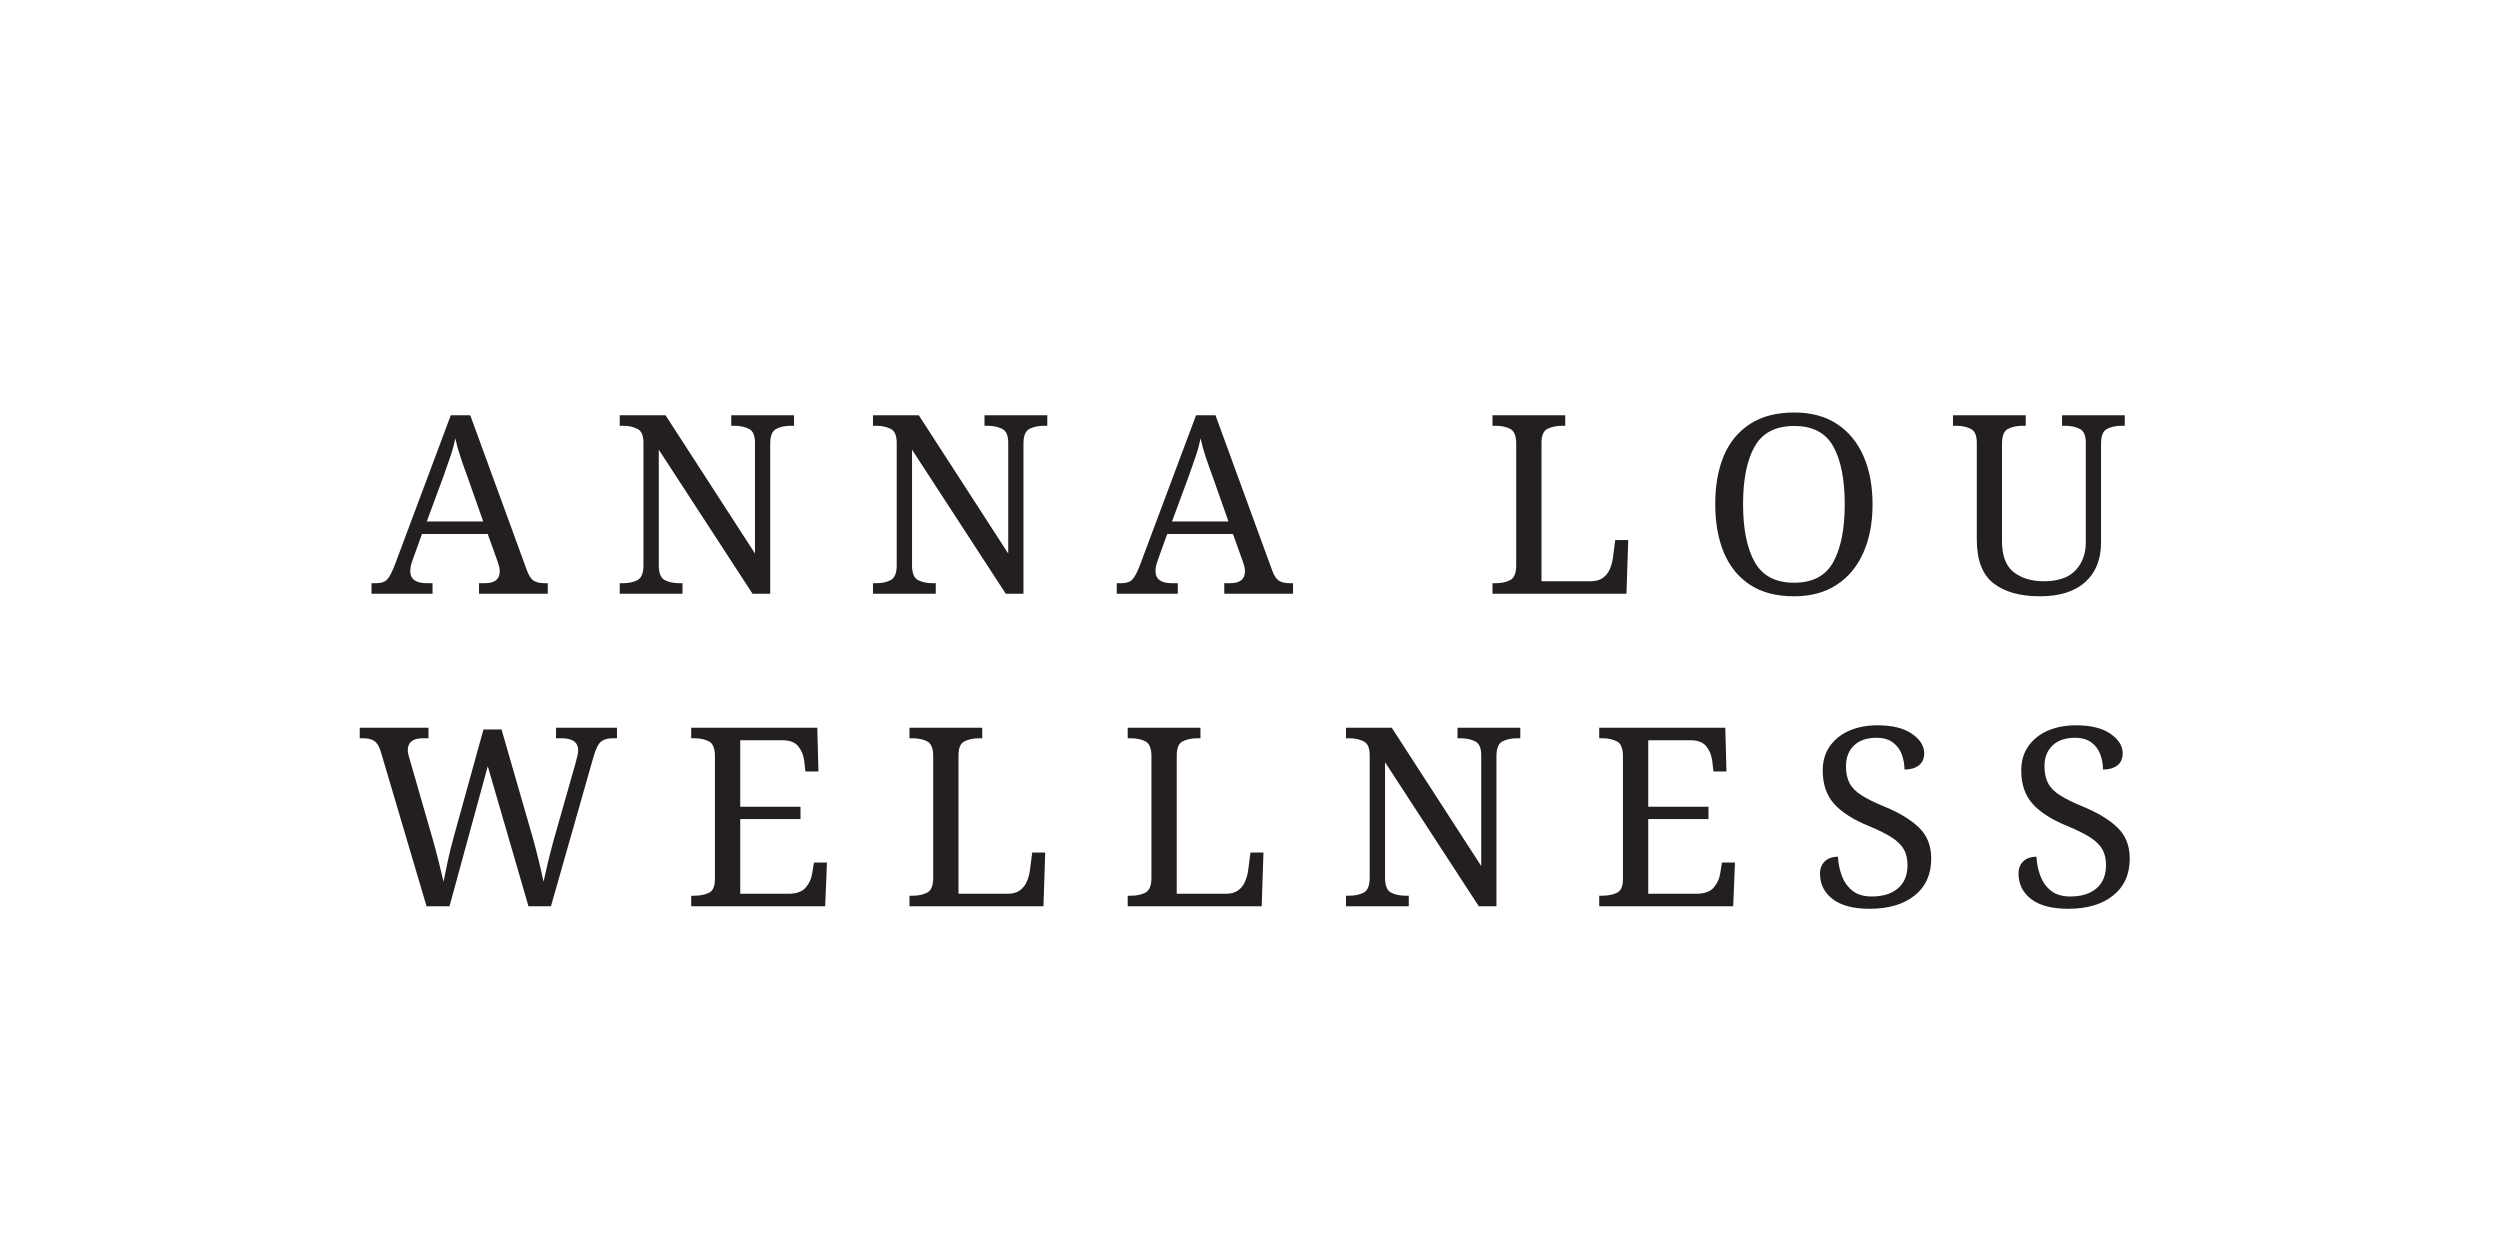
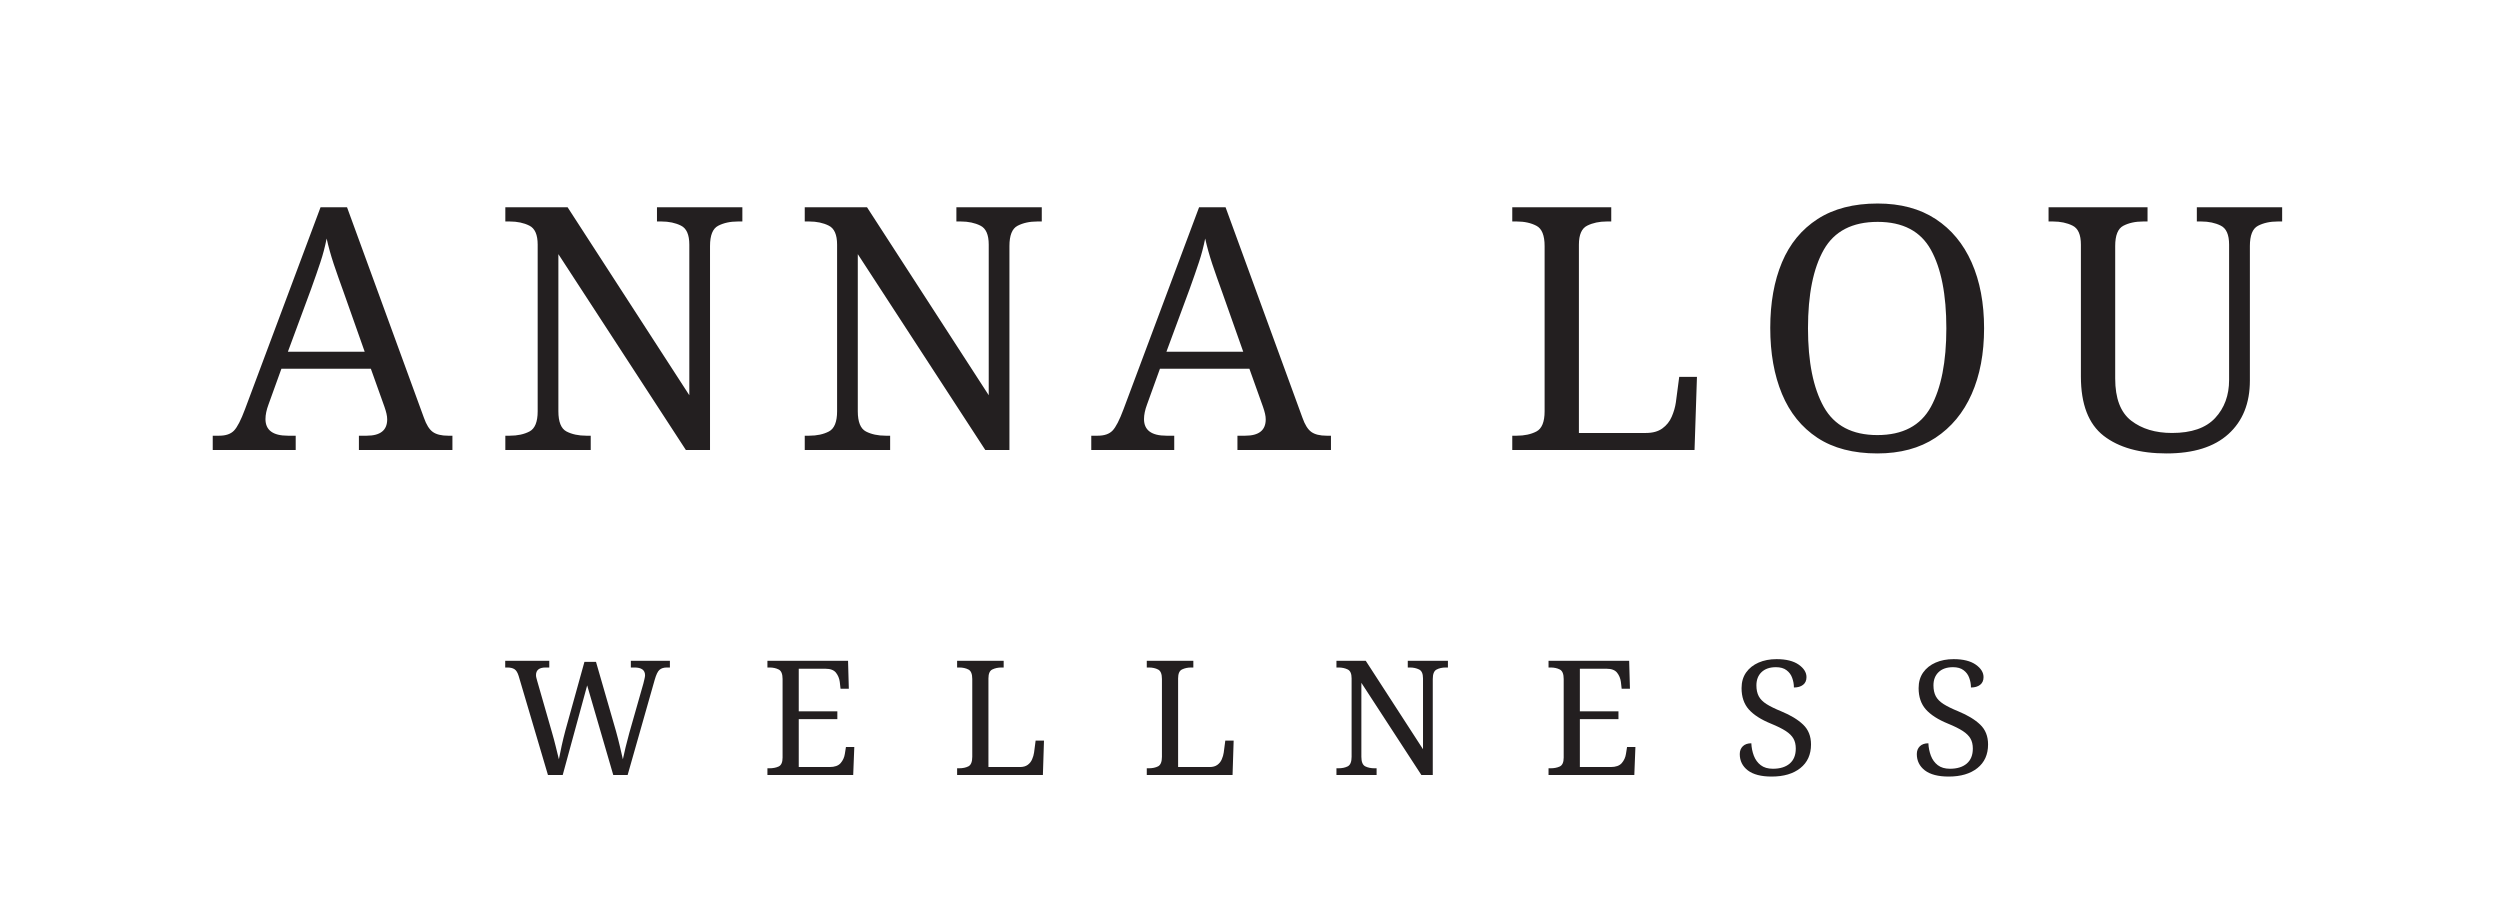
- <svg xmlns="http://www.w3.org/2000/svg" viewBox="0 0 400 200" preserveAspectRatio="xMidYMid meet">
-   <text x="200" y="95" text-anchor="middle" font-family="'EB Garamond', Georgia, serif" font-size="40" font-weight="400" fill="#231F20" letter-spacing="10">ANNA LOU</text>
-   <text x="200" y="145" text-anchor="middle" font-family="'EB Garamond', Georgia, serif" font-size="40" font-weight="400" fill="#231F20" letter-spacing="10">WELLNESS</text>
+ <svg xmlns="http://www.w3.org/2000/svg" viewBox="0 0 500 180" preserveAspectRatio="xMidYMid meet">
+   <text x="250" y="90" text-anchor="middle" font-family="'EB Garamond', Georgia, serif" font-size="68" font-weight="400" fill="#231F20" letter-spacing="8">ANNA LOU</text>
+   <text x="250" y="155" text-anchor="middle" font-family="'EB Garamond', Georgia, serif" font-size="32" font-weight="400" fill="#231F20" letter-spacing="18">WELLNESS</text>
</svg>
